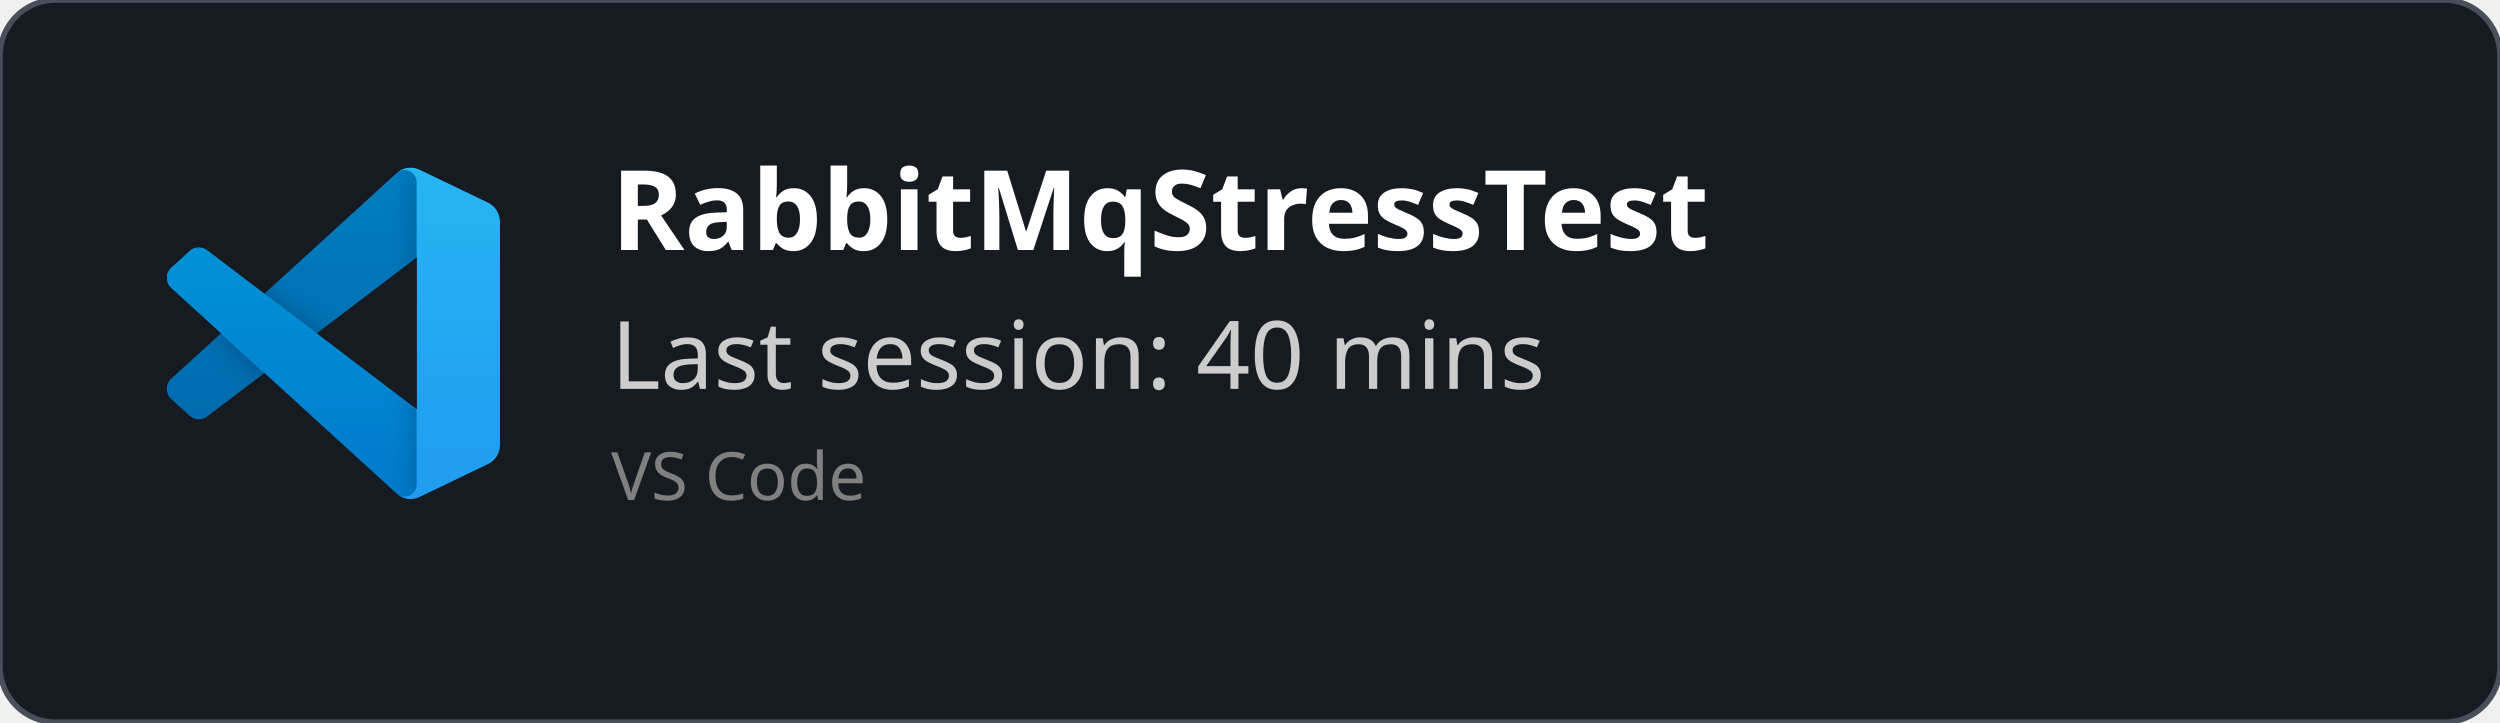
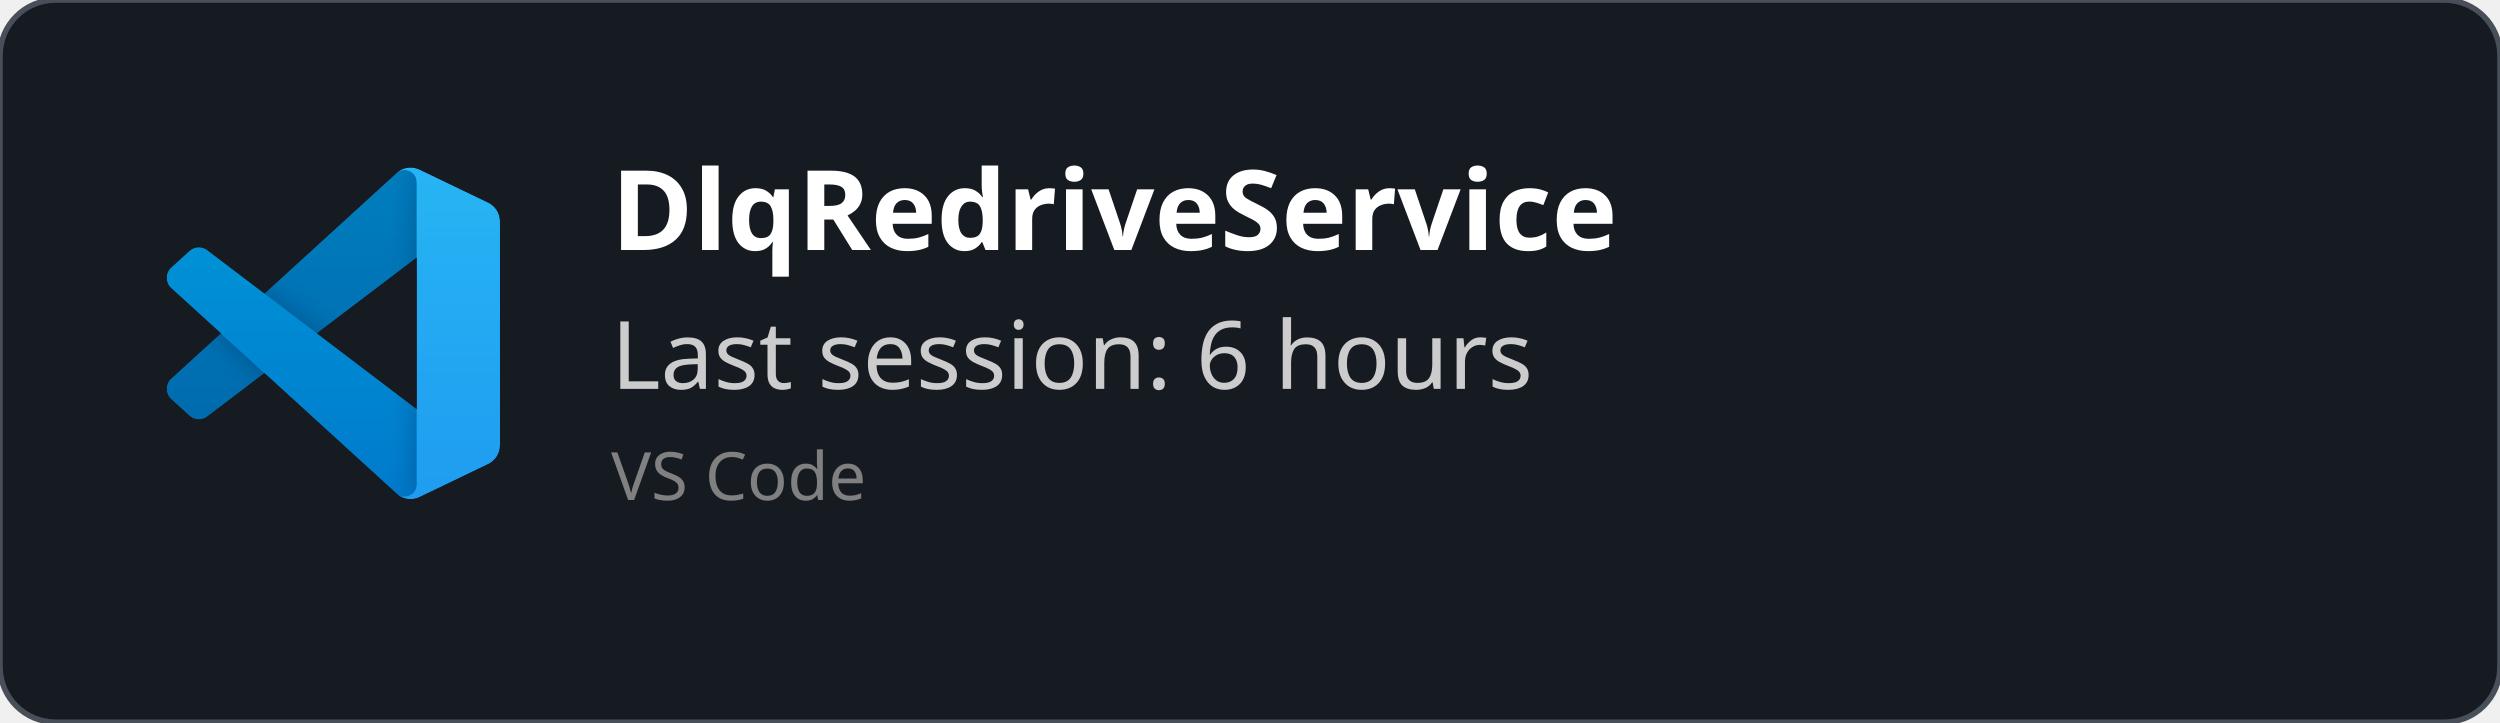
<svg xmlns="http://www.w3.org/2000/svg" width="450" height="130" viewBox="0 0 450 130" fill="none" role="img">
  <style>
    *{
        font-family: 'Segoe UI', Ubuntu, monospace
    }
    </style>
  <defs>
    <clipPath id="horizontalClip" x="20" y="20" width="500" height="200">
      <rect x="90" y="20" width="300" height="50" />
    </clipPath>
  </defs>
  <rect width="450" height="130" fill="rgba(22,27,34)" stroke="#484f58" stroke-width="1" fill-opacity="1" stroke-opacity="1" x="0" y="0" rx="10px" ry="10px">
    </rect>
  <svg width="60" height="60" x="30" y="30" viewBox="0 0 100 100" fill="none" id="vscode">
    <mask id="mask0" mask-type="alpha" maskUnits="userSpaceOnUse" x="0" y="0" width="100" height="100">
      <path fill-rule="evenodd" clip-rule="evenodd" d="M70.912 99.317C72.487 99.931 74.283 99.891 75.873 99.126L96.461 89.22C98.624 88.179 100 85.989 100 83.587V16.413C100 14.011 98.624 11.822 96.461 10.781L75.873 0.874C73.786 -0.13 71.345 0.116 69.513 1.447C69.252 1.637 69.003 1.849 68.769 2.083L29.355 38.041L12.187 25.01C10.589 23.797 8.354 23.896 6.869 25.246L1.363 30.255C-0.453 31.906 -0.455 34.763 1.359 36.417L16.247 50L1.359 63.583C-0.455 65.237 -0.453 68.094 1.363 69.745L6.869 74.754C8.354 76.104 10.589 76.204 12.187 74.99L29.355 61.959L68.769 97.917C69.392 98.541 70.125 99.01 70.912 99.317ZM75.015 27.299L45.109 50L75.015 72.701V27.299Z" fill="white" />
    </mask>
    <g mask="url(#mask0)">
      <path d="M96.461 10.796L75.857 0.876C73.472 -0.273 70.622 0.212 68.75 2.083L1.299 63.583C-0.516 65.237 -0.514 68.094 1.303 69.745L6.813 74.754C8.298 76.104 10.535 76.204 12.134 74.99L93.361 13.37C96.086 11.303 100 13.246 100 16.667V16.427C100 14.027 98.625 11.838 96.461 10.796Z" fill="#0065A9" />
      <g filter="url(#filter0_d)">
        <path d="M96.461 89.204L75.857 99.124C73.472 100.273 70.622 99.788 68.75 97.917L1.299 36.417C-0.516 34.763 -0.514 31.906 1.303 30.255L6.813 25.246C8.298 23.896 10.535 23.796 12.134 25.009L93.361 86.63C96.086 88.697 100 86.754 100 83.333V83.573C100 85.974 98.625 88.162 96.461 89.204Z" fill="#007ACC" />
      </g>
      <g filter="url(#filter1_d)">
        <path d="M75.858 99.126C73.472 100.274 70.622 99.788 68.75 97.917C71.056 100.223 75 98.59 75 95.328V4.672C75 1.41 71.056 -0.223 68.75 2.083C70.622 0.211 73.472 -0.274 75.858 0.874L96.459 10.781C98.623 11.822 100 14.011 100 16.413V83.587C100 85.989 98.623 88.179 96.459 89.22L75.858 99.126Z" fill="#1F9CF0" />
      </g>
      <g style="mix-blend-mode:overlay" opacity="0.25">
        <path fill-rule="evenodd" clip-rule="evenodd" d="M70.851 99.317C72.426 99.931 74.222 99.891 75.812 99.126L96.4 89.22C98.563 88.179 99.939 85.989 99.939 83.587V16.413C99.939 14.011 98.564 11.822 96.4 10.781L75.812 0.874C73.725 -0.13 71.284 0.116 69.453 1.447C69.191 1.637 68.942 1.849 68.708 2.083L29.294 38.041L12.126 25.01C10.528 23.796 8.293 23.896 6.809 25.246L1.302 30.255C-0.513 31.906 -0.515 34.763 1.298 36.417L16.186 50L1.298 63.583C-0.515 65.237 -0.513 68.094 1.302 69.745L6.809 74.754C8.293 76.104 10.528 76.204 12.126 74.99L29.294 61.959L68.708 97.917C69.332 98.54 70.064 99.01 70.851 99.317ZM74.954 27.299L45.048 50L74.954 72.701V27.299Z" fill="url(#paint0_linear)" />
      </g>
    </g>
    <defs>
      <filter id="filter0_d" x="-8.394" y="15.829" width="116.727" height="92.246" filterUnits="userSpaceOnUse" color-interpolation-filters="sRGB">
        <feFlood flood-opacity="0" result="BackgroundImageFix" />
        <feColorMatrix in="SourceAlpha" type="matrix" values="0 0 0 0 0 0 0 0 0 0 0 0 0 0 0 0 0 0 127 0" />
        <feOffset />
        <feGaussianBlur stdDeviation="4.167" />
        <feColorMatrix type="matrix" values="0 0 0 0 0 0 0 0 0 0 0 0 0 0 0 0 0 0 0.25 0" />
        <feBlend mode="overlay" in2="BackgroundImageFix" result="effect1_dropShadow" />
        <feBlend mode="normal" in="SourceGraphic" in2="effect1_dropShadow" result="shape" />
      </filter>
      <filter id="filter1_d" x="60.417" y="-8.076" width="47.917" height="116.151" filterUnits="userSpaceOnUse" color-interpolation-filters="sRGB">
        <feFlood flood-opacity="0" result="BackgroundImageFix" />
        <feColorMatrix in="SourceAlpha" type="matrix" values="0 0 0 0 0 0 0 0 0 0 0 0 0 0 0 0 0 0 127 0" />
        <feOffset />
        <feGaussianBlur stdDeviation="4.167" />
        <feColorMatrix type="matrix" values="0 0 0 0 0 0 0 0 0 0 0 0 0 0 0 0 0 0 0.25 0" />
        <feBlend mode="overlay" in2="BackgroundImageFix" result="effect1_dropShadow" />
        <feBlend mode="normal" in="SourceGraphic" in2="effect1_dropShadow" result="shape" />
      </filter>
      <linearGradient id="paint0_linear" x1="49.939" y1="0.258" x2="49.939" y2="99.742" gradientUnits="userSpaceOnUse">
        <stop stop-color="white" />
        <stop offset="1" stop-color="white" stop-opacity="0" />
      </linearGradient>
    </defs>
  </svg>
  <text x="110" y="45" font-size="20" clip-path="url(#horizontalClip)" font-weight="bold" font-family="Ubuntu" fill="white">
-     RabbitMqStressTest
+     DlqRedriveService
    </text>
  <text x="110" y="70" font-size="17px" font-family="Ubuntu" fill="#ccc">
-     Last session: 40 mins
+     Last session: 6 hours
    </text>
  <text x="110" y="90" font-size="12px" font-family="Ubuntu" fill="grey">
    VS Code
    </text>
</svg>
